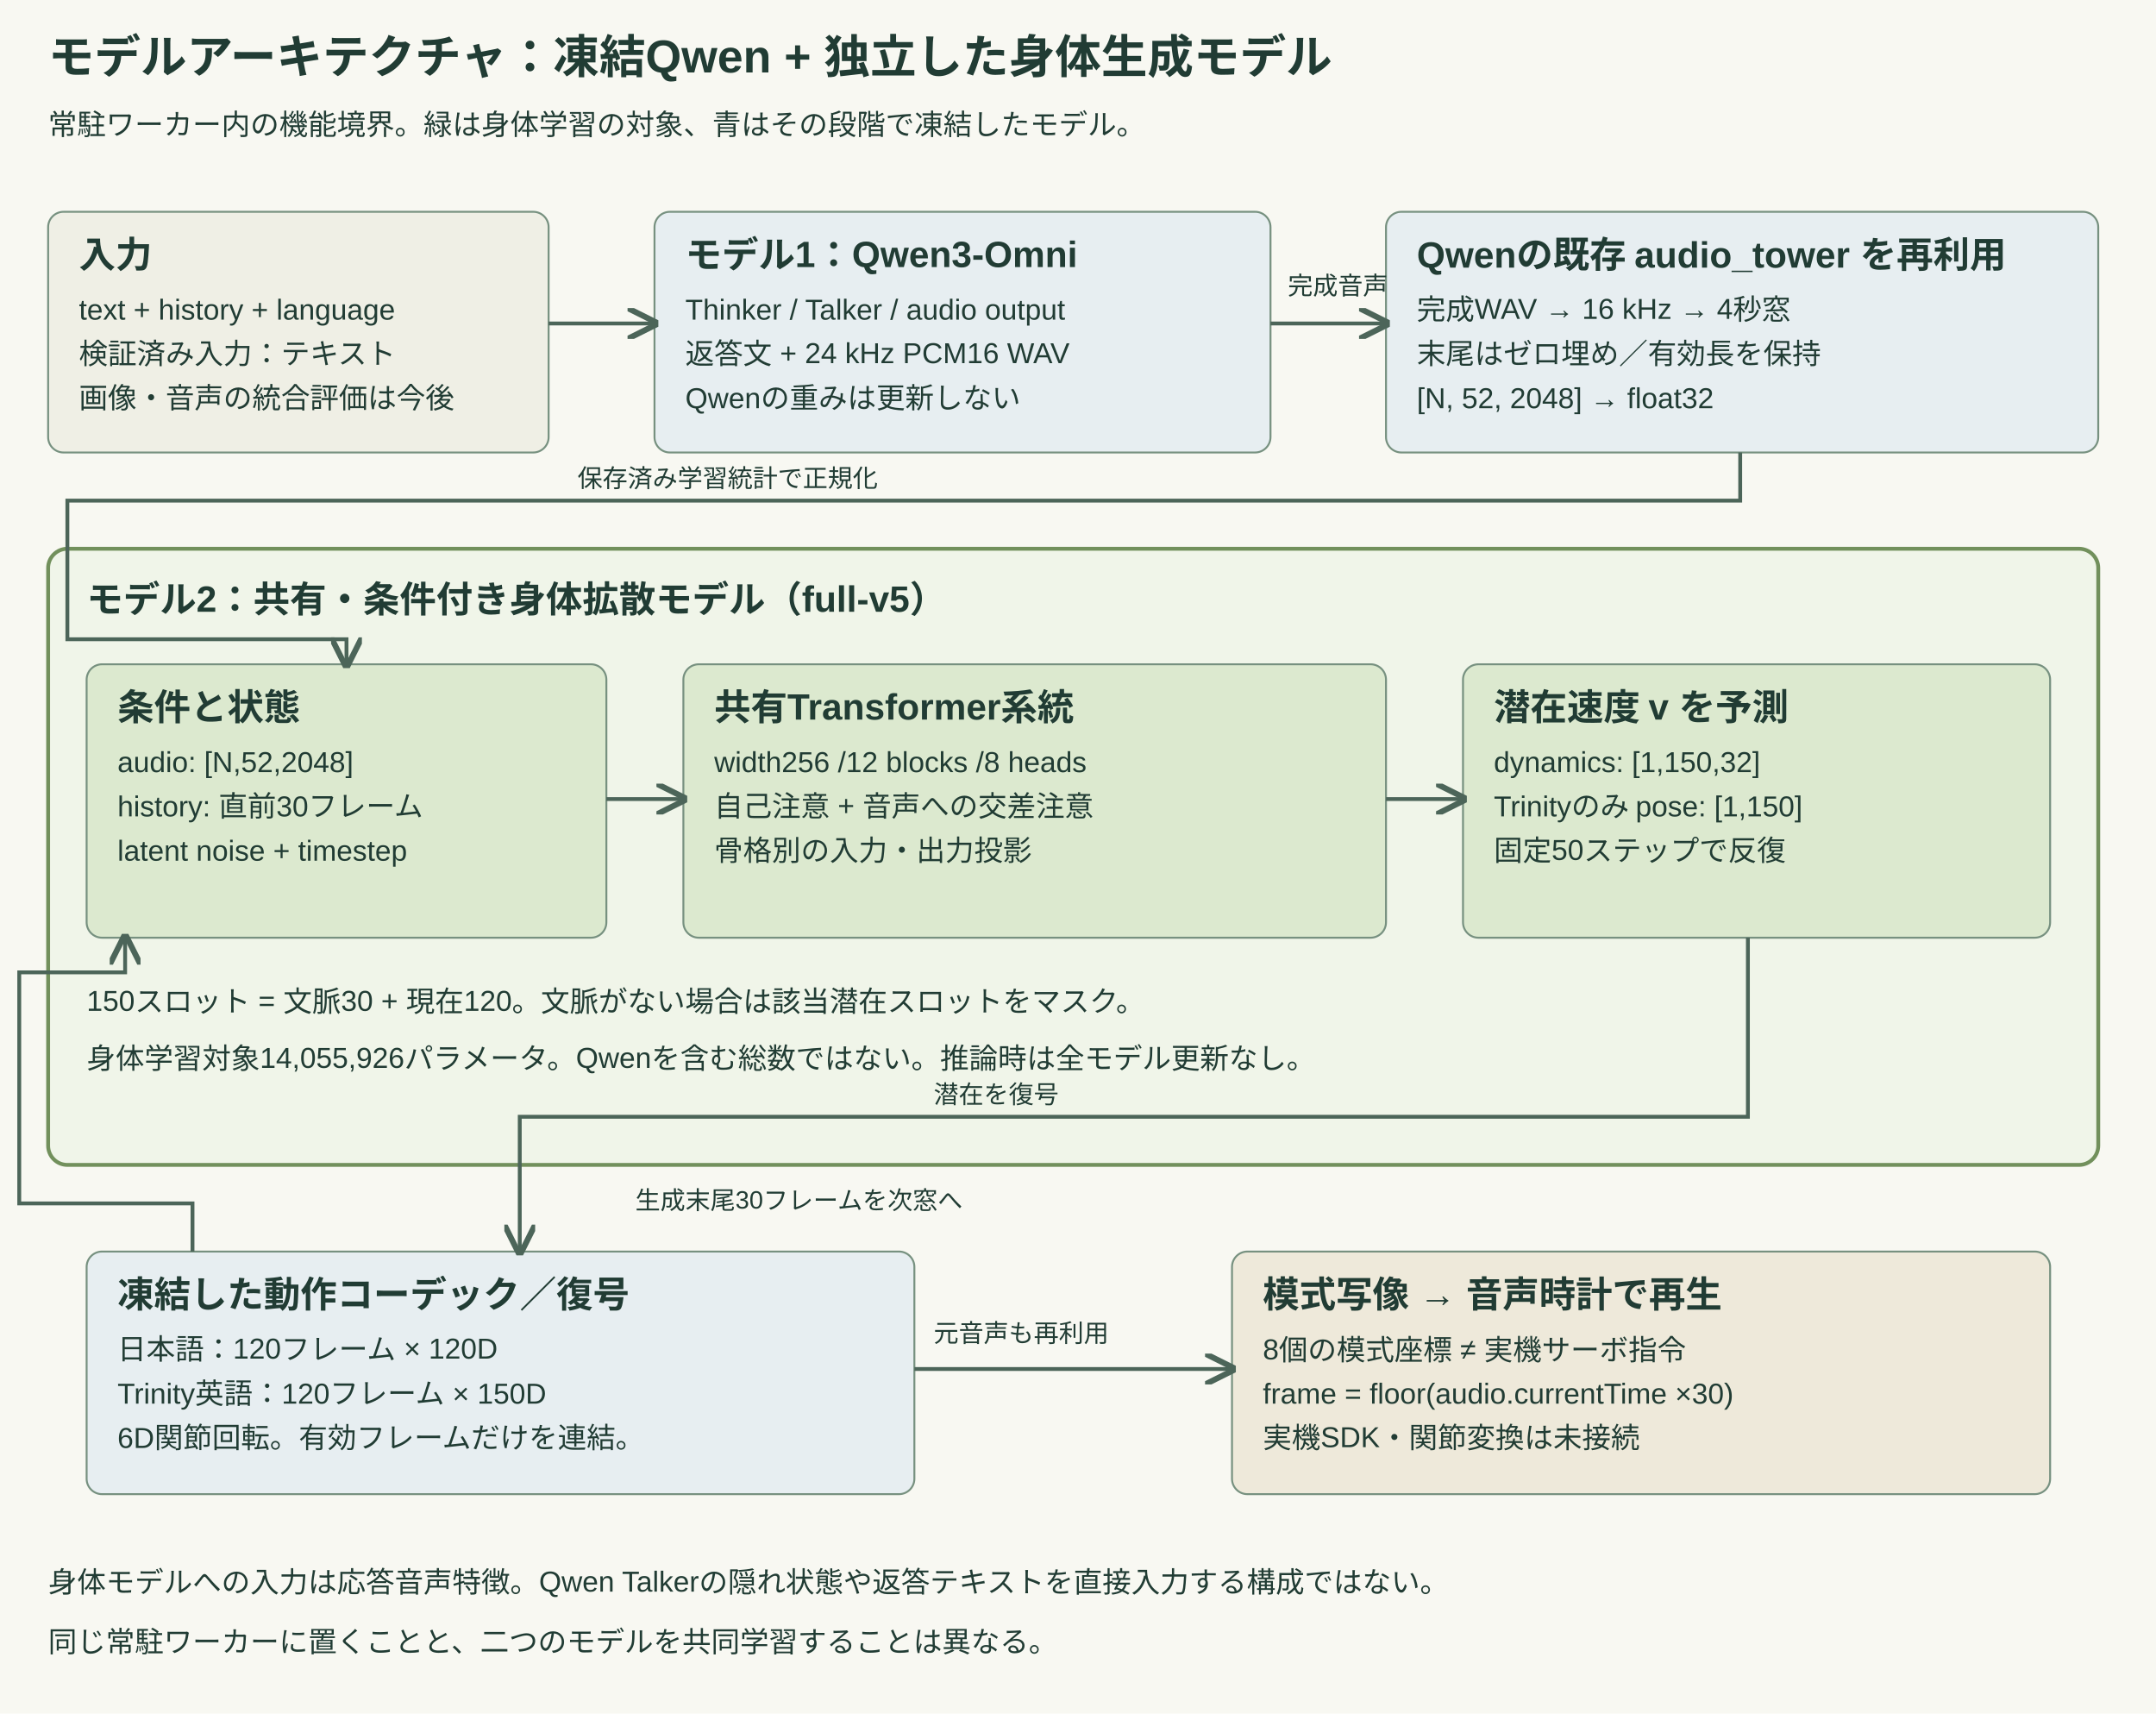
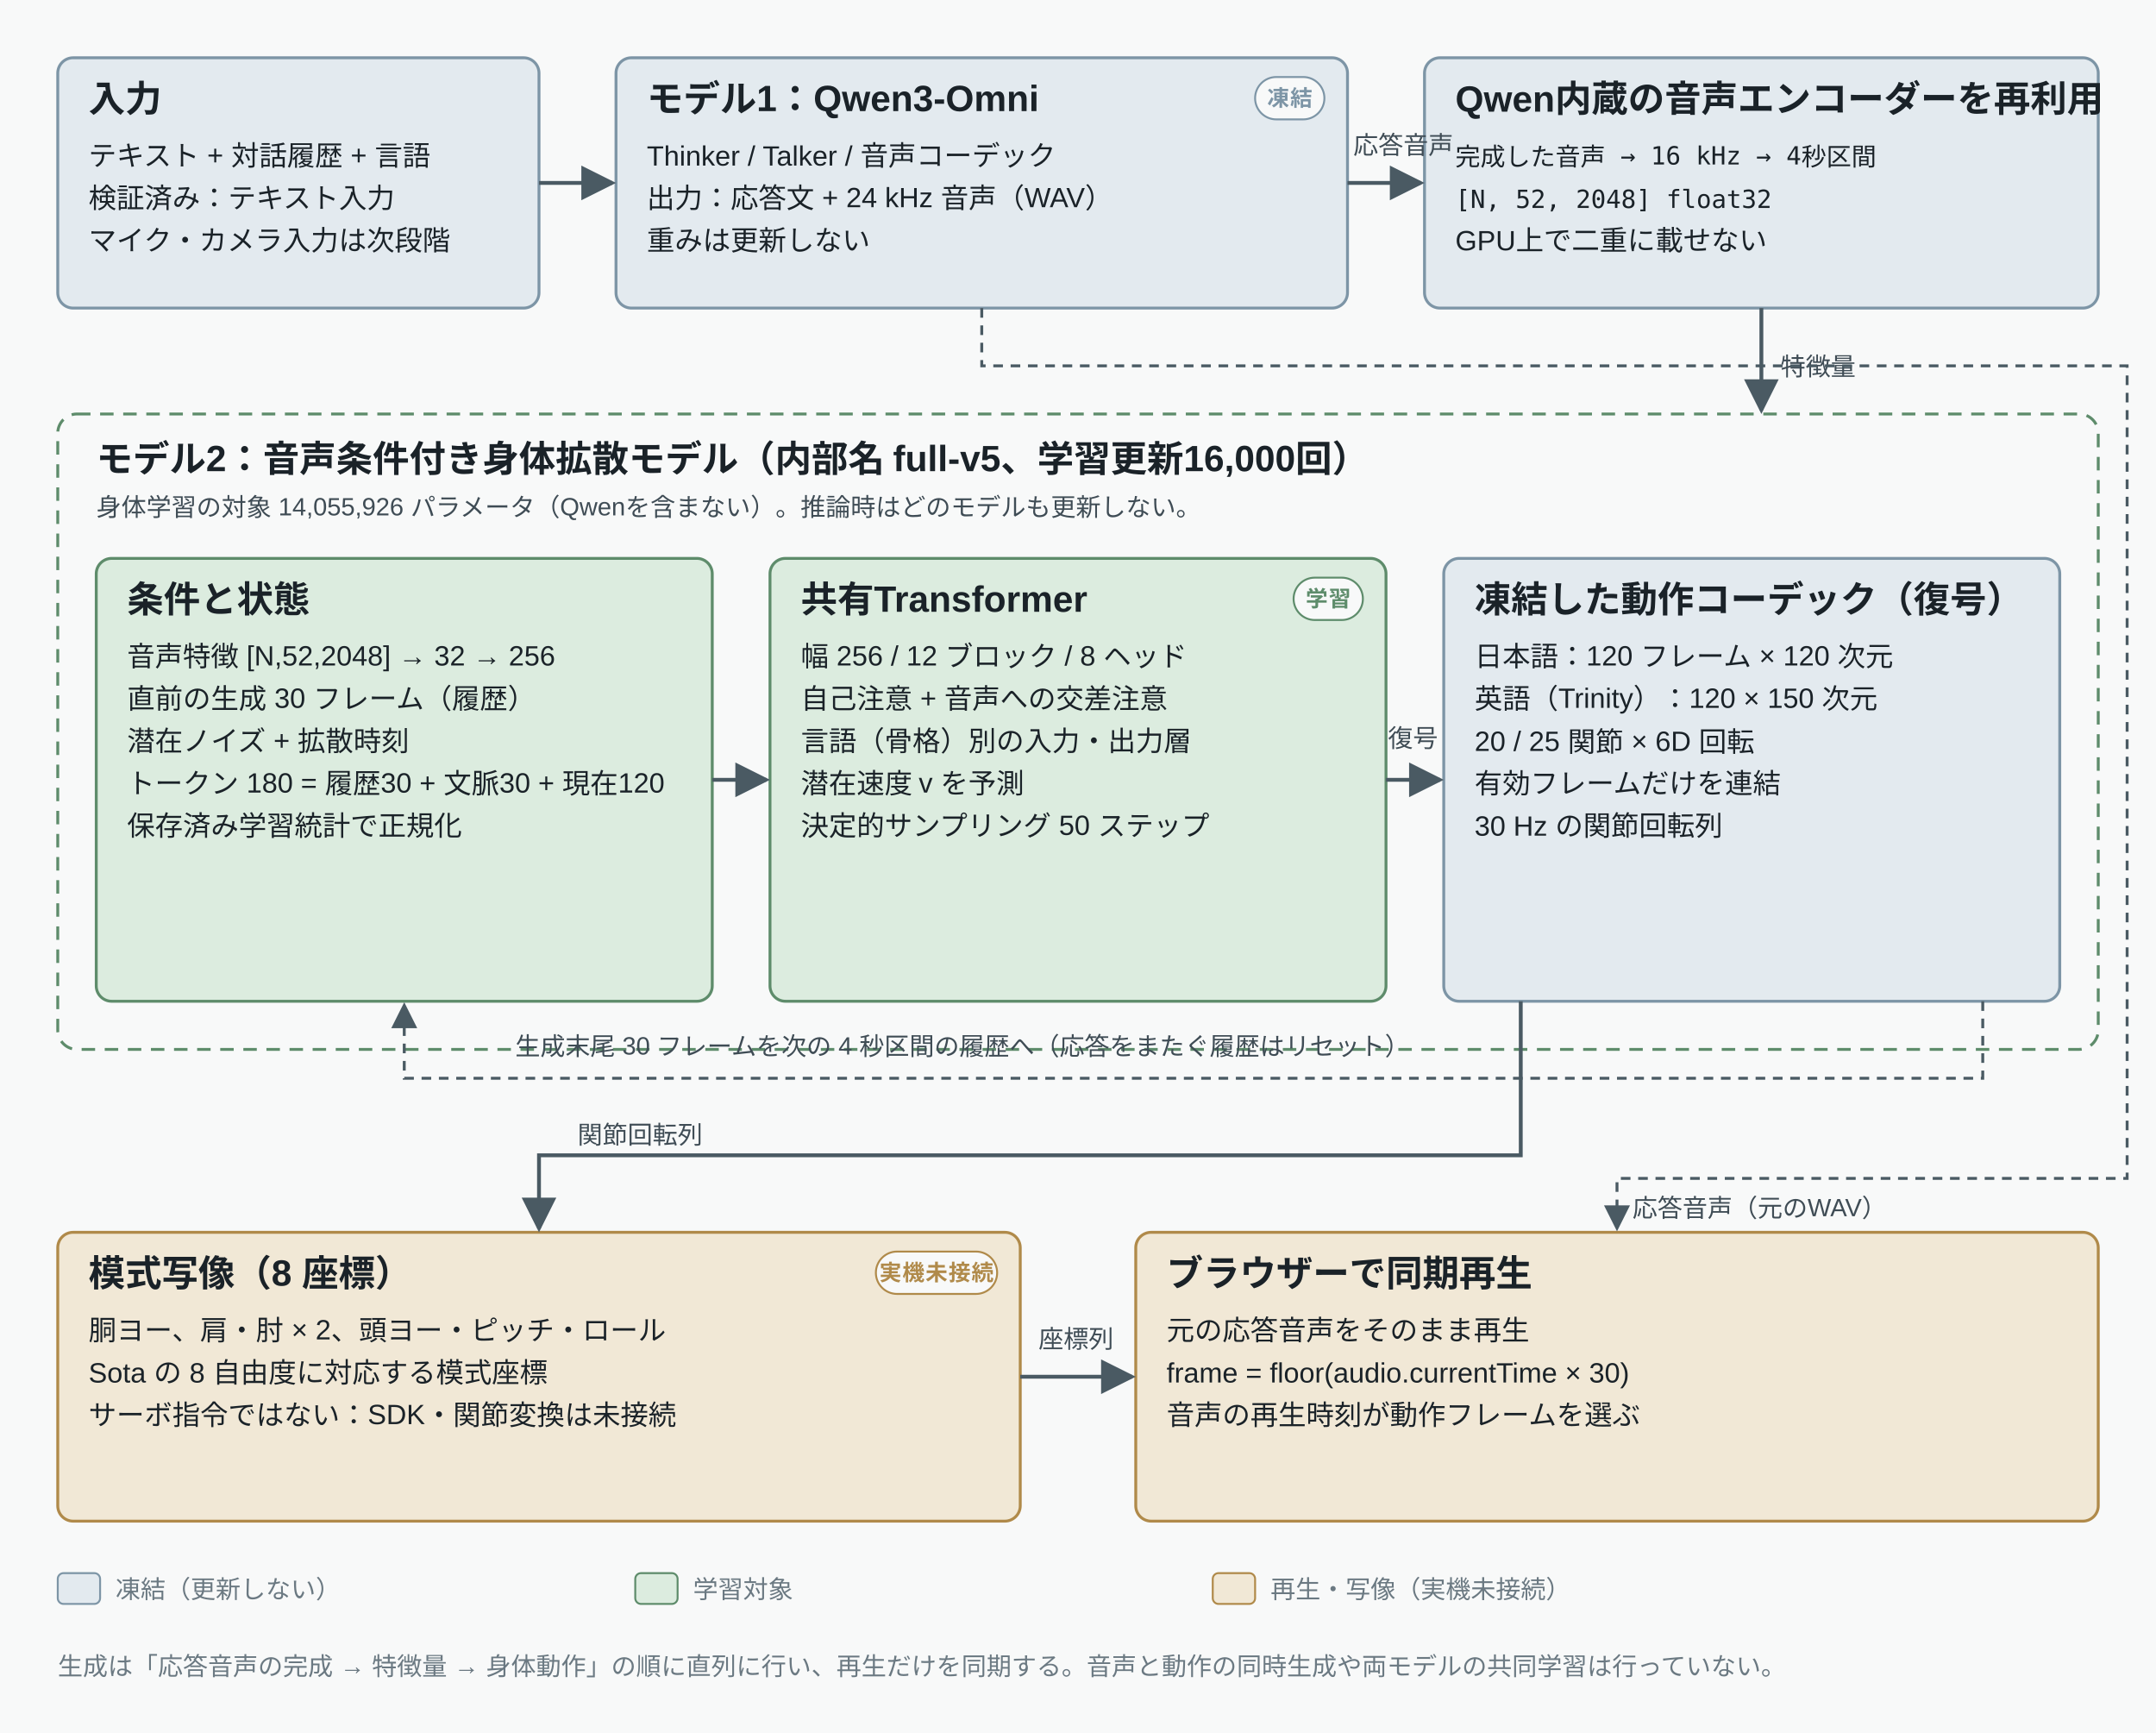
- <svg xmlns="http://www.w3.org/2000/svg" viewBox="0 0 1120 890" role="img" aria-labelledby="title desc">
+ <svg xmlns="http://www.w3.org/2000/svg" viewBox="0 0 1120 900" width="1120" height="900" role="img" aria-labelledby="t d">
  <defs>
-     <marker id="arrow" markerWidth="8" markerHeight="8" refX="7" refY="4" orient="auto">
-       <path d="M0 0L8 4L0 8" fill="none" stroke="#4c6559" stroke-width="1.5" />
+     <marker id="ah" markerWidth="9" markerHeight="9" refX="8" refY="4.5" orient="auto">
+       <path d="M0 0L9 4.5L0 9z" fill="#4a5a63" />
    </marker>
  </defs>
-   <style>text{font-family:Arial,"Noto Sans CJK JP",Meiryo,sans-serif;fill:#213c34}.label{font-size:19px;font-weight:700}.small{font-size:15px}.heading{font-size:24px;font-weight:700}.tiny{font-size:13px}</style>
-   <rect width="1120" height="890" fill="#f8f8f2" />
-   <text x="25" y="38" class="heading">モデルアーキテクチャ：凍結Qwen + 独立した身体生成モデル</text>
-   <text x="25" y="70" class="small">常駐ワーカー内の機能境界。緑は身体学習の対象、青はその段階で凍結したモデル。</text>
-   <rect x="25" y="110" width="260" height="125" rx="8" fill="#efefe5" stroke="#779180" />
-   <text x="41" y="139" class="label">入力</text>
-   <text x="41" y="166" class="small">text + history + language</text>
-   <text x="41" y="189" class="small">検証済み入力：テキスト</text>
-   <text x="41" y="212" class="small">画像・音声の統合評価は今後</text>
-   <rect x="340" y="110" width="320" height="125" rx="8" fill="#e7eef1" stroke="#779180" />
-   <text x="356" y="139" class="label">モデル1：Qwen3-Omni</text>
-   <text x="356" y="166" class="small">Thinker / Talker / audio output</text>
-   <text x="356" y="189" class="small">返答文 + 24 kHz PCM16 WAV</text>
-   <text x="356" y="212" class="small">Qwenの重みは更新しない</text>
-   <rect x="720" y="110" width="370" height="125" rx="8" fill="#e7eef1" stroke="#779180" />
-   <text x="736" y="139" class="label">Qwenの既存 audio_tower を再利用</text>
-   <text x="736" y="166" class="small">完成WAV → 16 kHz → 4秒窓</text>
-   <text x="736" y="189" class="small">末尾はゼロ埋め／有効長を保持</text>
-   <text x="736" y="212" class="small">[N, 52, 2048] → float32</text>
-   <polyline points="285,168 340,168" fill="none" stroke="#4c6559" stroke-width="2" marker-end="url(#arrow)" />
-   <polyline points="660,168 720,168" fill="none" stroke="#4c6559" stroke-width="2" marker-end="url(#arrow)" />
-   <text x="669" y="153" class="tiny">完成音声</text>
-   <rect x="25" y="285" width="1065" height="320" rx="10" fill="#f0f5e9" stroke="#72905c" stroke-width="2" />
-   <text x="45" y="318" class="label">モデル2：共有・条件付き身体拡散モデル（full-v5）</text>
-   <rect x="45" y="345" width="270" height="142" rx="8" fill="#dce9cf" stroke="#779180" />
-   <text x="61" y="374" class="label">条件と状態</text>
-   <text x="61" y="401" class="small">audio: [N,52,2048]</text>
-   <text x="61" y="424" class="small">history: 直前30フレーム</text>
-   <text x="61" y="447" class="small">latent noise + timestep</text>
-   <rect x="355" y="345" width="365" height="142" rx="8" fill="#dce9cf" stroke="#779180" />
-   <text x="371" y="374" class="label">共有Transformer系統</text>
-   <text x="371" y="401" class="small">width256 /12 blocks /8 heads</text>
-   <text x="371" y="424" class="small">自己注意 + 音声への交差注意</text>
-   <text x="371" y="447" class="small">骨格別の入力・出力投影</text>
-   <rect x="760" y="345" width="305" height="142" rx="8" fill="#dce9cf" stroke="#779180" />
-   <text x="776" y="374" class="label">潜在速度 v を予測</text>
-   <text x="776" y="401" class="small">dynamics: [1,150,32]</text>
-   <text x="776" y="424" class="small">Trinityのみ pose: [1,150]</text>
-   <text x="776" y="447" class="small">固定50ステップで反復</text>
-   <polyline points="904,235 904,260 35,260 35,332 180,332 180,345" fill="none" stroke="#4c6559" stroke-width="2" marker-end="url(#arrow)" />
-   <text x="300" y="253" class="tiny">保存済み学習統計で正規化</text>
-   <polyline points="315,415 355,415" fill="none" stroke="#4c6559" stroke-width="2" marker-end="url(#arrow)" />
-   <polyline points="720,415 760,415" fill="none" stroke="#4c6559" stroke-width="2" marker-end="url(#arrow)" />
-   <text x="45" y="525" class="small">150スロット = 文脈30 + 現在120。文脈がない場合は該当潜在スロットをマスク。</text>
-   <text x="45" y="555" class="small">身体学習対象14,055,926パラメータ。Qwenを含む総数ではない。推論時は全モデル更新なし。</text>
-   <rect x="45" y="650" width="430" height="126" rx="8" fill="#e7eef1" stroke="#779180" />
-   <text x="61" y="679" class="label">凍結した動作コーデック／復号</text>
-   <text x="61" y="706" class="small">日本語：120フレーム × 120D</text>
-   <text x="61" y="729" class="small">Trinity英語：120フレーム × 150D</text>
-   <text x="61" y="752" class="small">6D関節回転。有効フレームだけを連結。</text>
-   <rect x="640" y="650" width="425" height="126" rx="8" fill="#eee9da" stroke="#779180" />
-   <text x="656" y="679" class="label">模式写像 → 音声時計で再生</text>
-   <text x="656" y="706" class="small">8個の模式座標 ≠ 実機サーボ指令</text>
-   <text x="656" y="729" class="small">frame = floor(audio.currentTime ×30)</text>
-   <text x="656" y="752" class="small">実機SDK・関節変換は未接続</text>
-   <polyline points="908,487 908,580 270,580 270,650" fill="none" stroke="#4c6559" stroke-width="2" marker-end="url(#arrow)" />
-   <text x="485" y="573" class="tiny">潜在を復号</text>
-   <polyline points="475,711 640,711" fill="none" stroke="#4c6559" stroke-width="2" marker-end="url(#arrow)" />
-   <text x="485" y="697" class="tiny">元音声も再利用</text>
-   <polyline points="100,650 100,625 10,625 10,505 65,505 65,487" fill="none" stroke="#4c6559" stroke-width="2" marker-end="url(#arrow)" />
-   <text x="330" y="628" class="tiny">生成末尾30フレームを次窓へ</text>
-   <text x="25" y="827" class="small">身体モデルへの入力は応答音声特徴。Qwen Talkerの隠れ状態や返答テキストを直接入力する構成ではない。</text>
-   <text x="25" y="858" class="small">同じ常駐ワーカーに置くことと、二つのモデルを共同学習することは異なる。</text>
+   <style>text{font-family:"Noto Sans JP","Hiragino Sans","Yu Gothic",Meiryo,Arial,sans-serif;fill:#1a2228}.h{font-size:19px;font-weight:700}.b{font-size:14.5px}.s{font-size:13px;fill:#3f4c55}.tag{font-size:11.5px;font-weight:700;letter-spacing:.04em}.cap{font-size:13px;fill:#6b7982}.mono{font-family:"IBM Plex Mono",Menlo,Consolas,monospace;font-size:13px}</style>
+   <rect width="1120" height="900" fill="#f8f9f9" />
+   <rect x="30" y="30" width="250" height="130" rx="8" fill="#e3eaef" stroke="#7d95a6" stroke-width="1.5" />
+   <text x="46" y="58" class="h" text-anchor="start">入力</text>
+   <text x="46" y="86" class="b" text-anchor="start">テキスト + 対話履歴 + 言語</text>
+   <text x="46" y="108" class="b" text-anchor="start">検証済み：テキスト入力</text>
+   <text x="46" y="130" class="b" text-anchor="start">マイク・カメラ入力は次段階</text>
+   <rect x="320" y="30" width="380" height="130" rx="8" fill="#e3eaef" stroke="#7d95a6" stroke-width="1.5" />
+   <text x="336" y="58" class="h" text-anchor="start">モデル1：Qwen3-Omni</text>
+   <rect x="652" y="40" width="36" height="22" rx="11" fill="#f8f9f9" stroke="#7d95a6" />
+   <text x="670.0" y="55" class="tag" text-anchor="middle" fill="#7d95a6" style="fill:#7d95a6">凍結</text>
+   <text x="336" y="86" class="b" text-anchor="start">Thinker / Talker / 音声コーデック</text>
+   <text x="336" y="108" class="b" text-anchor="start">出力：応答文 + 24 kHz 音声（WAV）</text>
+   <text x="336" y="130" class="b" text-anchor="start">重みは更新しない</text>
+   <rect x="740" y="30" width="350" height="130" rx="8" fill="#e3eaef" stroke="#7d95a6" stroke-width="1.5" />
+   <text x="756" y="58" class="h" text-anchor="start">Qwen内蔵の音声エンコーダーを再利用</text>
+   <text x="756" y="86" class="mono" text-anchor="start">完成した音声 → 16 kHz → 4秒区間</text>
+   <text x="756" y="108" class="mono" text-anchor="start">[N, 52, 2048] float32</text>
+   <text x="756" y="130" class="b" text-anchor="start">GPU上で二重に載せない</text>
+   <polyline points="280,95 318,95" fill="none" stroke="#4a5a63" stroke-width="2" marker-end="url(#ah)" />
+   <polyline points="700,95 738,95" fill="none" stroke="#4a5a63" stroke-width="2" marker-end="url(#ah)" />
+   <text x="703" y="80" class="s" text-anchor="start">応答音声</text>
+   <rect x="30" y="215" width="1060" height="330" rx="10" fill="none" stroke="#5e8c6b" stroke-width="1.5" stroke-dasharray="7 5" />
+   <text x="50" y="245" class="h" text-anchor="start">モデル2：音声条件付き身体拡散モデル（内部名 full-v5、学習更新16,000回）</text>
+   <text x="50" y="268" class="s" text-anchor="start">身体学習の対象 14,055,926 パラメータ（Qwenを含まない）。推論時はどのモデルも更新しない。</text>
+   <rect x="50" y="290" width="320" height="230" rx="8" fill="#dcecdf" stroke="#5e8c6b" stroke-width="1.5" />
+   <text x="66" y="318" class="h" text-anchor="start">条件と状態</text>
+   <text x="66" y="346" class="b" text-anchor="start">音声特徴 [N,52,2048] → 32 → 256</text>
+   <text x="66" y="368" class="b" text-anchor="start">直前の生成 30 フレーム（履歴）</text>
+   <text x="66" y="390" class="b" text-anchor="start">潜在ノイズ + 拡散時刻</text>
+   <text x="66" y="412" class="b" text-anchor="start">トークン 180 = 履歴30 + 文脈30 + 現在120</text>
+   <text x="66" y="434" class="b" text-anchor="start">保存済み学習統計で正規化</text>
+   <rect x="400" y="290" width="320" height="230" rx="8" fill="#dcecdf" stroke="#5e8c6b" stroke-width="1.5" />
+   <text x="416" y="318" class="h" text-anchor="start">共有Transformer</text>
+   <rect x="672" y="300" width="36" height="22" rx="11" fill="#f8f9f9" stroke="#5e8c6b" />
+   <text x="690.0" y="315" class="tag" text-anchor="middle" fill="#5e8c6b" style="fill:#5e8c6b">学習</text>
+   <text x="416" y="346" class="b" text-anchor="start">幅 256 / 12 ブロック / 8 ヘッド</text>
+   <text x="416" y="368" class="b" text-anchor="start">自己注意 + 音声への交差注意</text>
+   <text x="416" y="390" class="b" text-anchor="start">言語（骨格）別の入力・出力層</text>
+   <text x="416" y="412" class="b" text-anchor="start">潜在速度 v を予測</text>
+   <text x="416" y="434" class="b" text-anchor="start">決定的サンプリング 50 ステップ</text>
+   <rect x="750" y="290" width="320" height="230" rx="8" fill="#e3eaef" stroke="#7d95a6" stroke-width="1.5" />
+   <text x="766" y="318" class="h" text-anchor="start">凍結した動作コーデック（復号）</text>
+   <text x="766" y="346" class="b" text-anchor="start">日本語：120 フレーム × 120 次元</text>
+   <text x="766" y="368" class="b" text-anchor="start">英語（Trinity）：120 × 150 次元</text>
+   <text x="766" y="390" class="b" text-anchor="start">20 / 25 関節 × 6D 回転</text>
+   <text x="766" y="412" class="b" text-anchor="start">有効フレームだけを連結</text>
+   <text x="766" y="434" class="b" text-anchor="start">30 Hz の関節回転列</text>
+   <polyline points="370,405 398,405" fill="none" stroke="#4a5a63" stroke-width="2" marker-end="url(#ah)" />
+   <polyline points="720,405 748,405" fill="none" stroke="#4a5a63" stroke-width="2" marker-end="url(#ah)" />
+   <text x="734" y="388" class="s" text-anchor="middle">復号</text>
+   <polyline points="915,160 915,213" fill="none" stroke="#4a5a63" stroke-width="2" marker-end="url(#ah)" />
+   <text x="925" y="195" class="s" text-anchor="start">特徴量</text>
+   <polyline points="1030,520 1030,560 210,560 210,522" fill="none" stroke="#4a5a63" stroke-width="1.5" stroke-dasharray="5 4" marker-end="url(#ah)" />
+   <text x="500" y="548" class="s" text-anchor="middle">生成末尾 30 フレームを次の 4 秒区間の履歴へ（応答をまたぐ履歴はリセット）</text>
+   <rect x="30" y="640" width="500" height="150" rx="8" fill="#f1e8d6" stroke="#b08a4a" stroke-width="1.5" />
+   <text x="46" y="668" class="h" text-anchor="start">模式写像（8 座標）</text>
+   <rect x="455" y="650" width="63" height="22" rx="11" fill="#f8f9f9" stroke="#b08a4a" />
+   <text x="486.5" y="665" class="tag" text-anchor="middle" fill="#b08a4a" style="fill:#b08a4a">実機未接続</text>
+   <text x="46" y="696" class="b" text-anchor="start">胴ヨー、肩・肘 × 2、頭ヨー・ピッチ・ロール</text>
+   <text x="46" y="718" class="b" text-anchor="start">Sota の 8 自由度に対応する模式座標</text>
+   <text x="46" y="740" class="b" text-anchor="start">サーボ指令ではない：SDK・関節変換は未接続</text>
+   <rect x="590" y="640" width="500" height="150" rx="8" fill="#f1e8d6" stroke="#b08a4a" stroke-width="1.5" />
+   <text x="606" y="668" class="h" text-anchor="start">ブラウザーで同期再生</text>
+   <text x="606" y="696" class="b" text-anchor="start">元の応答音声をそのまま再生</text>
+   <text x="606" y="718" class="b" text-anchor="start">frame = floor(audio.currentTime × 30)</text>
+   <text x="606" y="740" class="b" text-anchor="start">音声の再生時刻が動作フレームを選ぶ</text>
+   <polyline points="790,520 790,600 280,600 280,638" fill="none" stroke="#4a5a63" stroke-width="2" marker-end="url(#ah)" />
+   <text x="300" y="594" class="s" text-anchor="start">関節回転列</text>
+   <polyline points="530,715 588,715" fill="none" stroke="#4a5a63" stroke-width="2" marker-end="url(#ah)" />
+   <text x="559" y="700" class="s" text-anchor="middle">座標列</text>
+   <polyline points="510,160 510,190 1105,190 1105,612 840,612 840,638" fill="none" stroke="#4a5a63" stroke-width="1.5" stroke-dasharray="5 4" marker-end="url(#ah)" />
+   <text x="848" y="632" class="s" text-anchor="start">応答音声（元のWAV）</text>
+   <rect x="30" y="817" width="22" height="16" rx="3" fill="#e3eaef" stroke="#7d95a6" />
+   <text x="60" y="830" class="cap" text-anchor="start">凍結（更新しない）</text>
+   <rect x="330" y="817" width="22" height="16" rx="3" fill="#dcecdf" stroke="#5e8c6b" />
+   <text x="360" y="830" class="cap" text-anchor="start">学習対象</text>
+   <rect x="630" y="817" width="22" height="16" rx="3" fill="#f1e8d6" stroke="#b08a4a" />
+   <text x="660" y="830" class="cap" text-anchor="start">再生・写像（実機未接続）</text>
+   <text x="30" y="870" class="cap" text-anchor="start">生成は「応答音声の完成 → 特徴量 → 身体動作」の順に直列に行い、再生だけを同期する。音声と動作の同時生成や両モデルの共同学習は行っていない。</text>
</svg>
